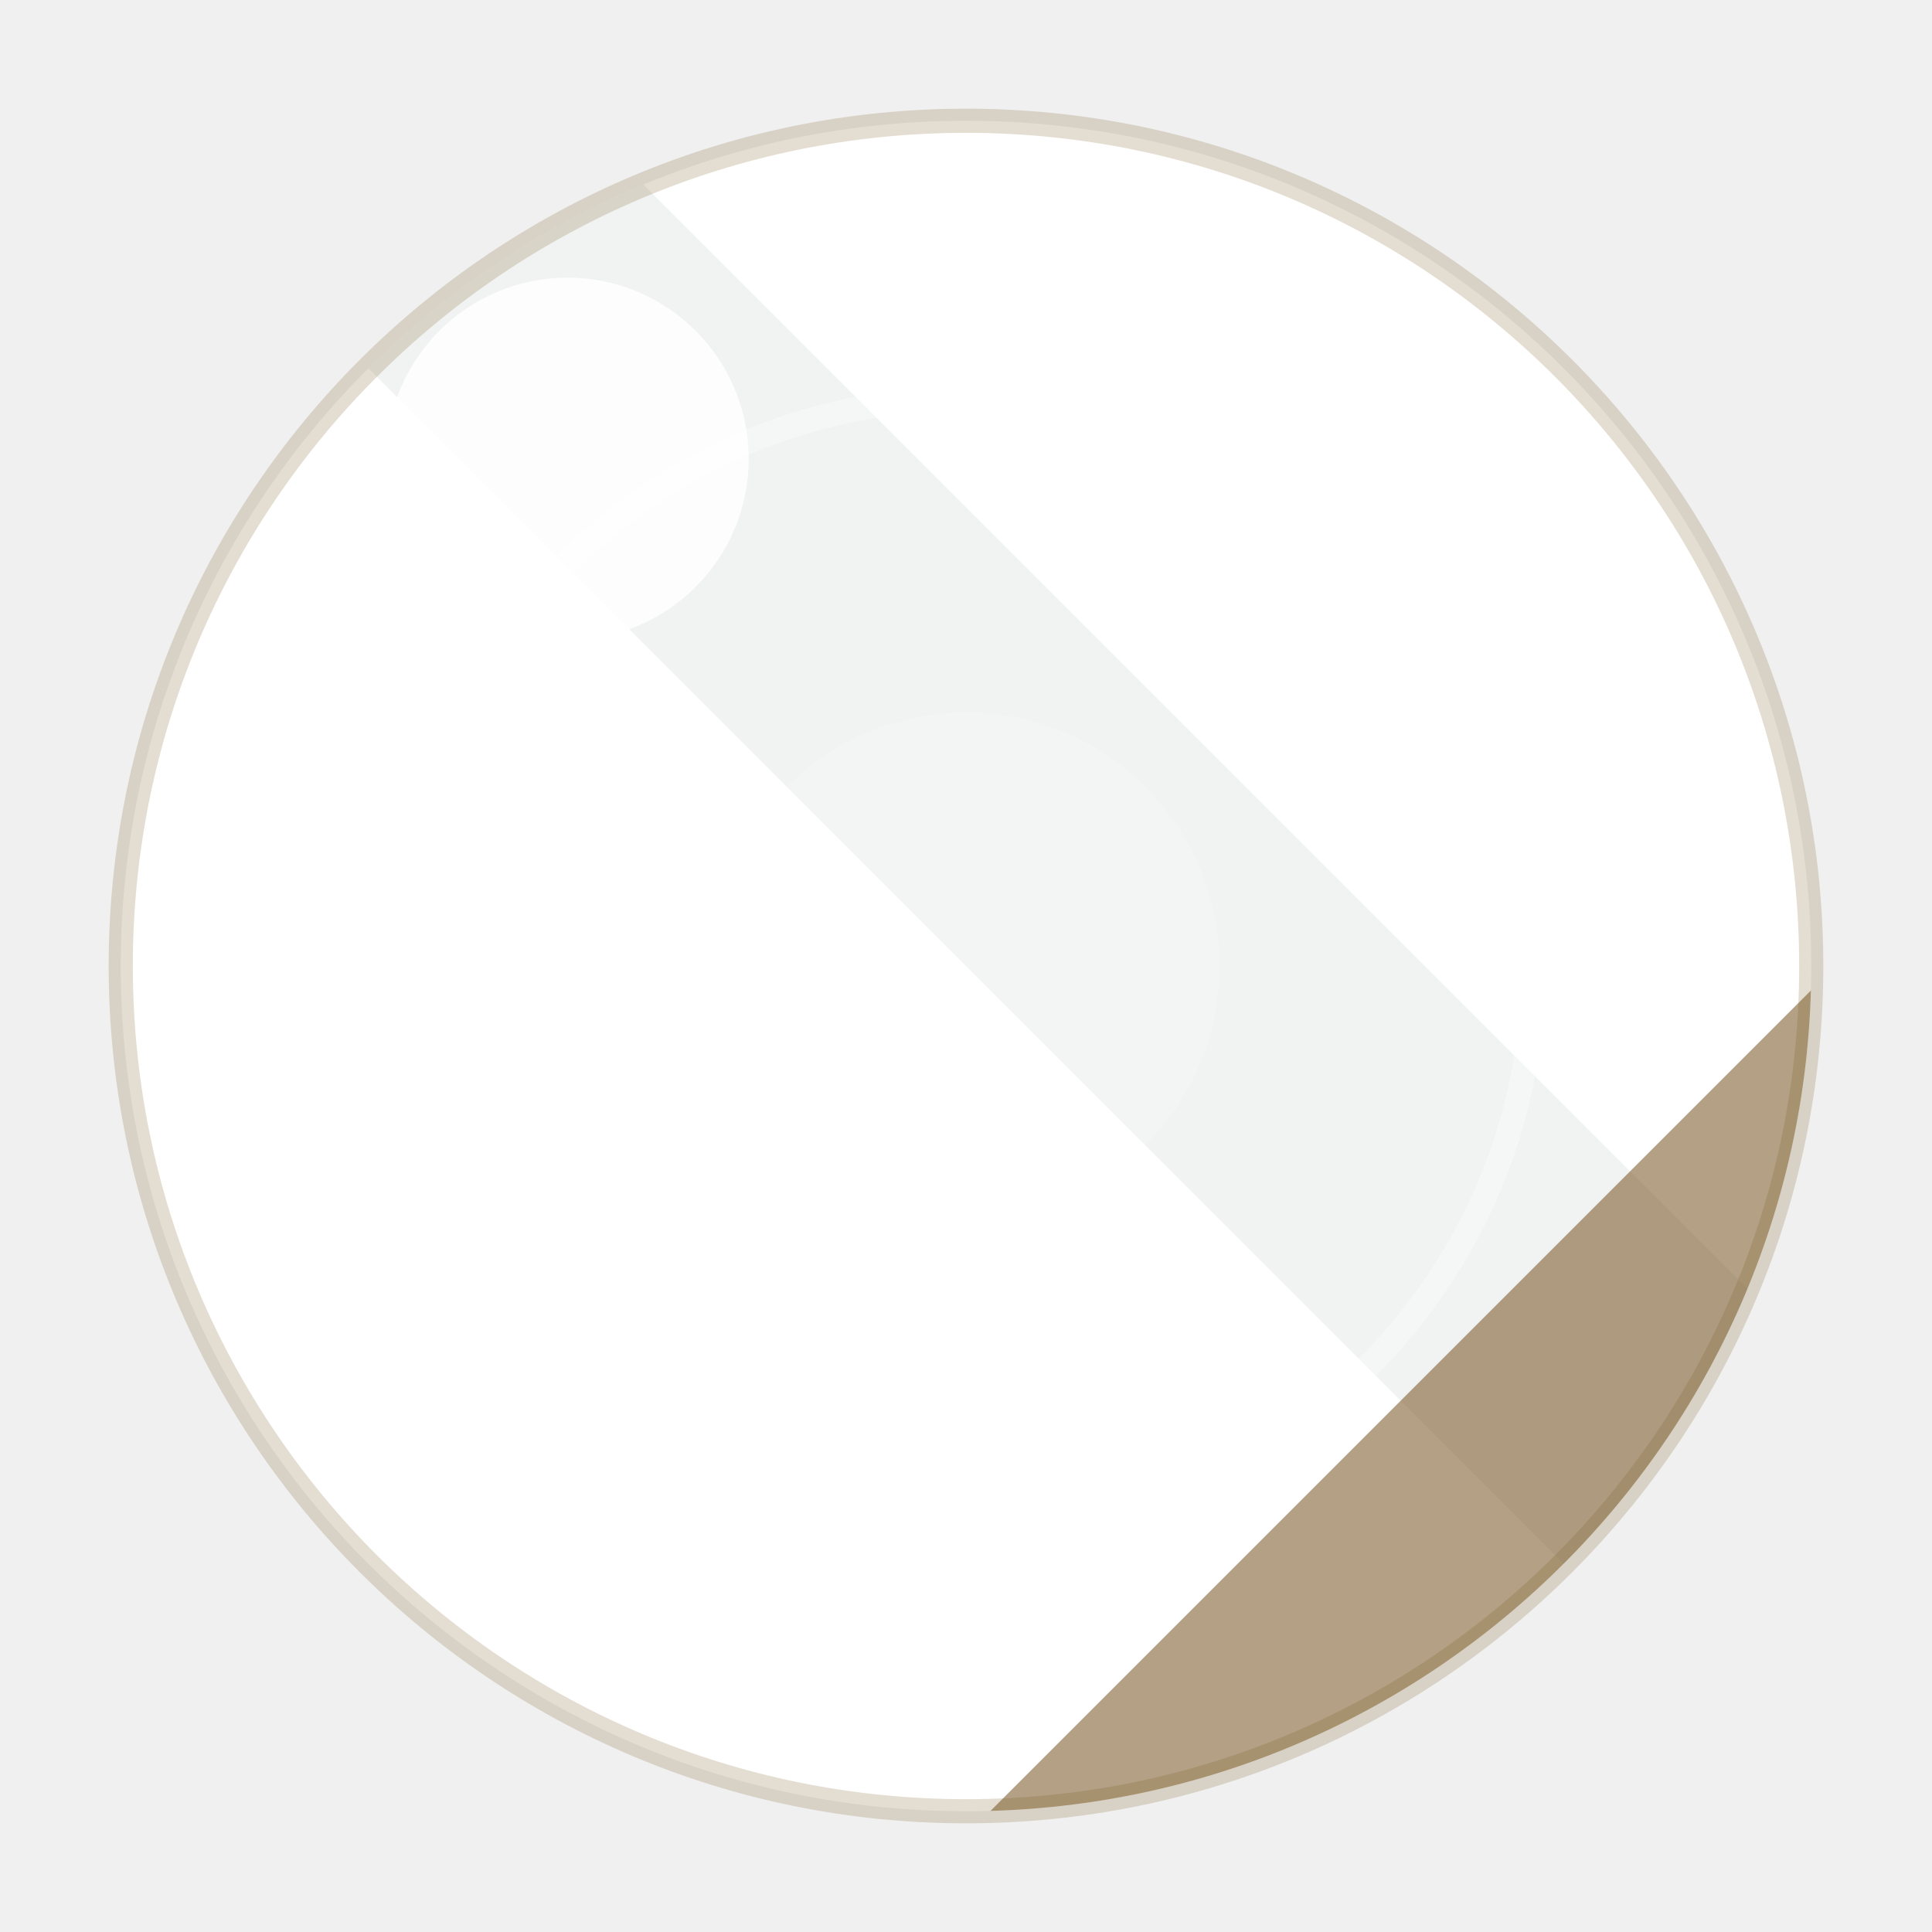
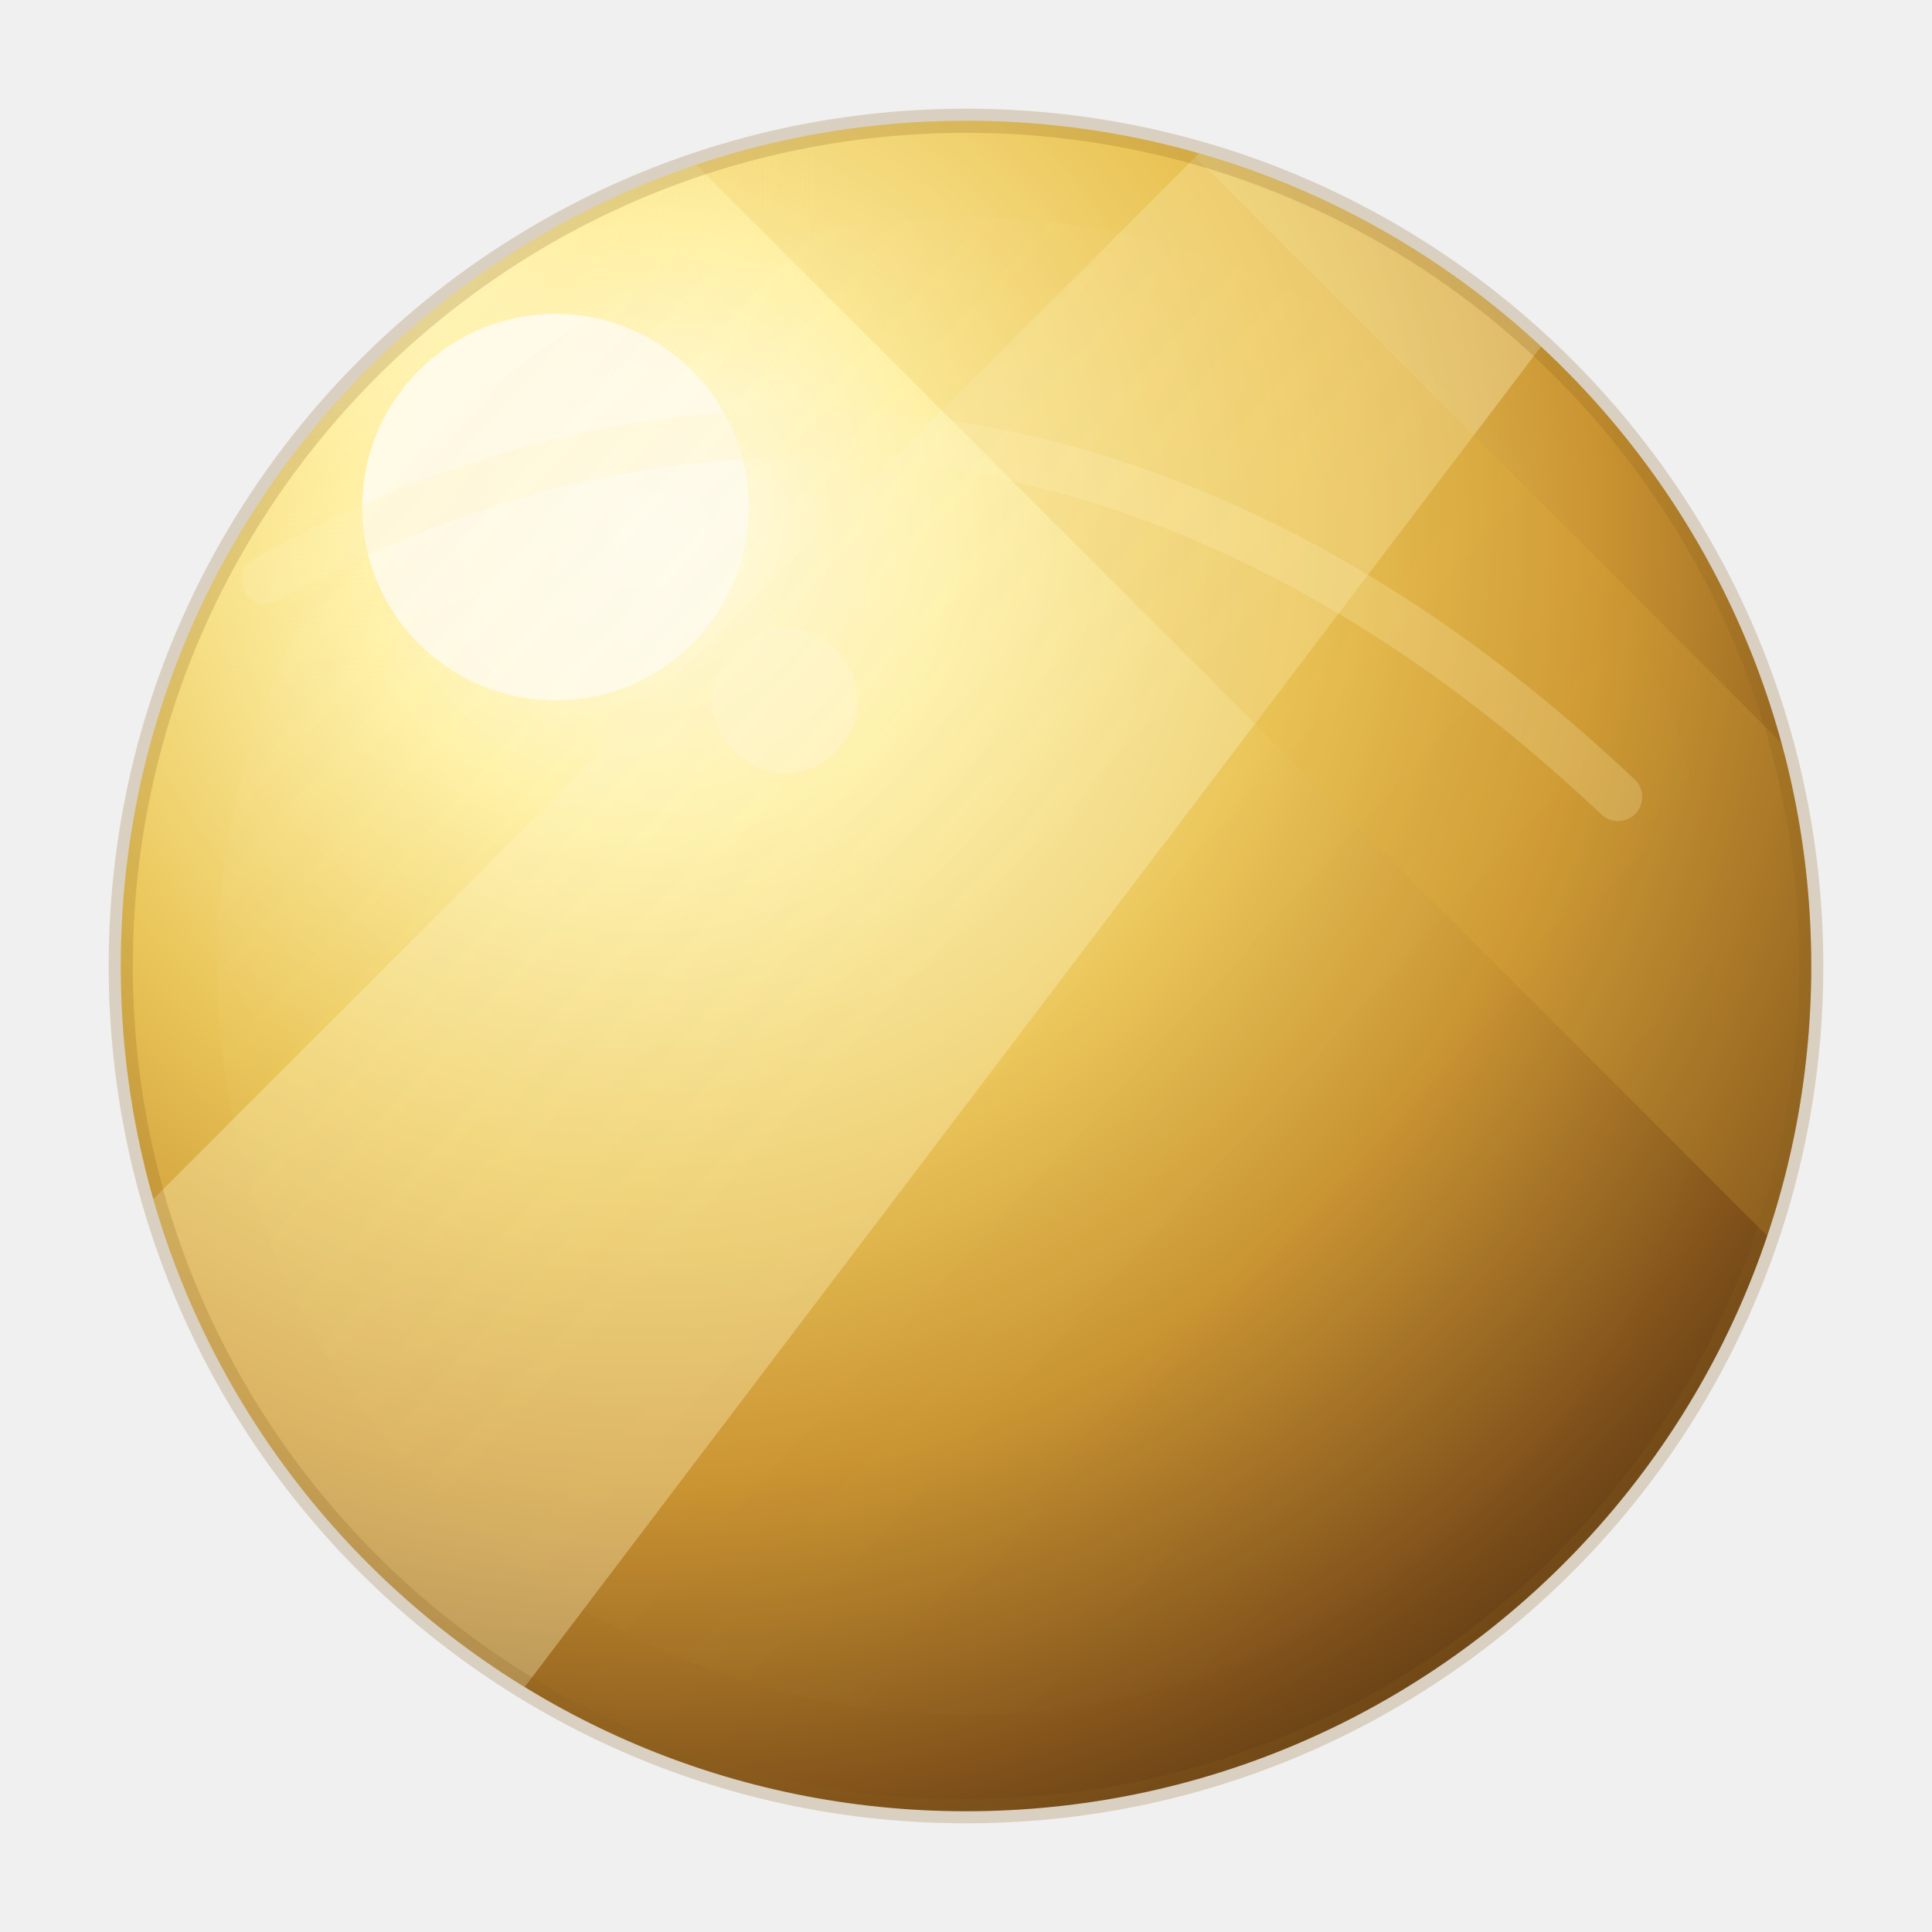
<svg xmlns="http://www.w3.org/2000/svg" viewBox="0 0 160 160">
  <defs>
-     <linearGradient id="g" x1="22" x2="138" y1="18" y2="142">
-       <stop offset="0" stop-color="#ffffff" />
-       <stop offset="0.26" stop-color="#f7edbf" />
-       <stop offset="0.55" stop-color="#c69738" />
-       <stop offset="1" stop-color="#2f1e0d" />
+     <radialGradient id="base" cx="31%" cy="24%" r="98%">
+       <stop offset="0" stop-color="#fffef2" />
+       <stop offset="0.18" stop-color="#fff2a8" />
+       <stop offset="0.39" stop-color="#eac65a" />
+       <stop offset="0.58" stop-color="#c99331" />
+       <stop offset="0.78" stop-color="#80511a" />
+       <stop offset="1" stop-color="#2b190b" />
+     </radialGradient>
+     <radialGradient id="flare" cx="30%" cy="22%" r="44%">
+       <stop offset="0" stop-color="#ffffff" stop-opacity=".94" />
+       <stop offset=".26" stop-color="#fff8cf" stop-opacity=".52" />
+       <stop offset=".62" stop-color="#ffe68b" stop-opacity=".16" />
+       <stop offset="1" stop-color="#ffe68b" stop-opacity="0" />
+     </radialGradient>
+     <linearGradient id="glass" x1="12" y1="18" x2="148" y2="142" gradientUnits="userSpaceOnUse">
+       <stop offset="0" stop-color="#fffbea" stop-opacity=".58" />
+       <stop offset=".48" stop-color="#f4cf63" stop-opacity=".16" />
+       <stop offset="1" stop-color="#5f3912" stop-opacity=".38" />
    </linearGradient>
-     <clipPath id="c">
+     <clipPath id="clip">
      <circle cx="80" cy="80" r="70" />
    </clipPath>
  </defs>
-   <circle cx="80" cy="80" r="70" fill="url(#g)" />
-   <g clip-path="url(#c)">
-     <path d="M-10 112 112 -10h26L16 160h-26z" fill="#ffffff" opacity=".5" />
-     <path d="M30 -8 168 130v38L-8 -8z" fill="#d7dbda" opacity=".34" />
-     <path d="M72 160 160 72v40l-48 48z" fill="#73501e" opacity=".54" />
+   <circle cx="80" cy="80" r="70" fill="url(#base)" />
+   <g clip-path="url(#clip)">
+     <path d="M-14 126 126 -14h34L22 168H-14z" fill="#fff7c8" opacity=".34" />
+     <path d="M76 -10 170 84v42L34 -10z" fill="#e6b33d" opacity=".2" />
+     <path d="M112 168 168 112v56z" fill="#4a2b10" opacity=".36" />
+     <circle cx="46" cy="42" r="48" fill="url(#flare)" />
+     <circle cx="46" cy="42" r="16" fill="#fffdf2" opacity=".84" />
+     <circle cx="65" cy="58" r="6" fill="#fff8d0" opacity=".54" />
+     <path d="M22 48c36-20 76-16 112 18" fill="none" stroke="#fff4bd" stroke-opacity=".24" stroke-width="4" stroke-linecap="round" />
+     <circle cx="80" cy="80" r="62" fill="url(#glass)" opacity=".18" />
  </g>
-   <circle cx="47" cy="38" r="15" fill="#fff" opacity=".86" />
-   <circle cx="80" cy="80" r="47" fill="none" stroke="#fff" stroke-opacity=".32" stroke-width="2" />
-   <circle cx="80" cy="80" r="21" fill="#fff" opacity=".12" />
-   <circle cx="80" cy="80" r="70" fill="none" stroke="#7c5a1f" stroke-opacity=".2" stroke-width="2" />
+   <circle cx="80" cy="80" r="70" fill="none" stroke="#8a601f" stroke-opacity=".22" stroke-width="2" />
</svg>
